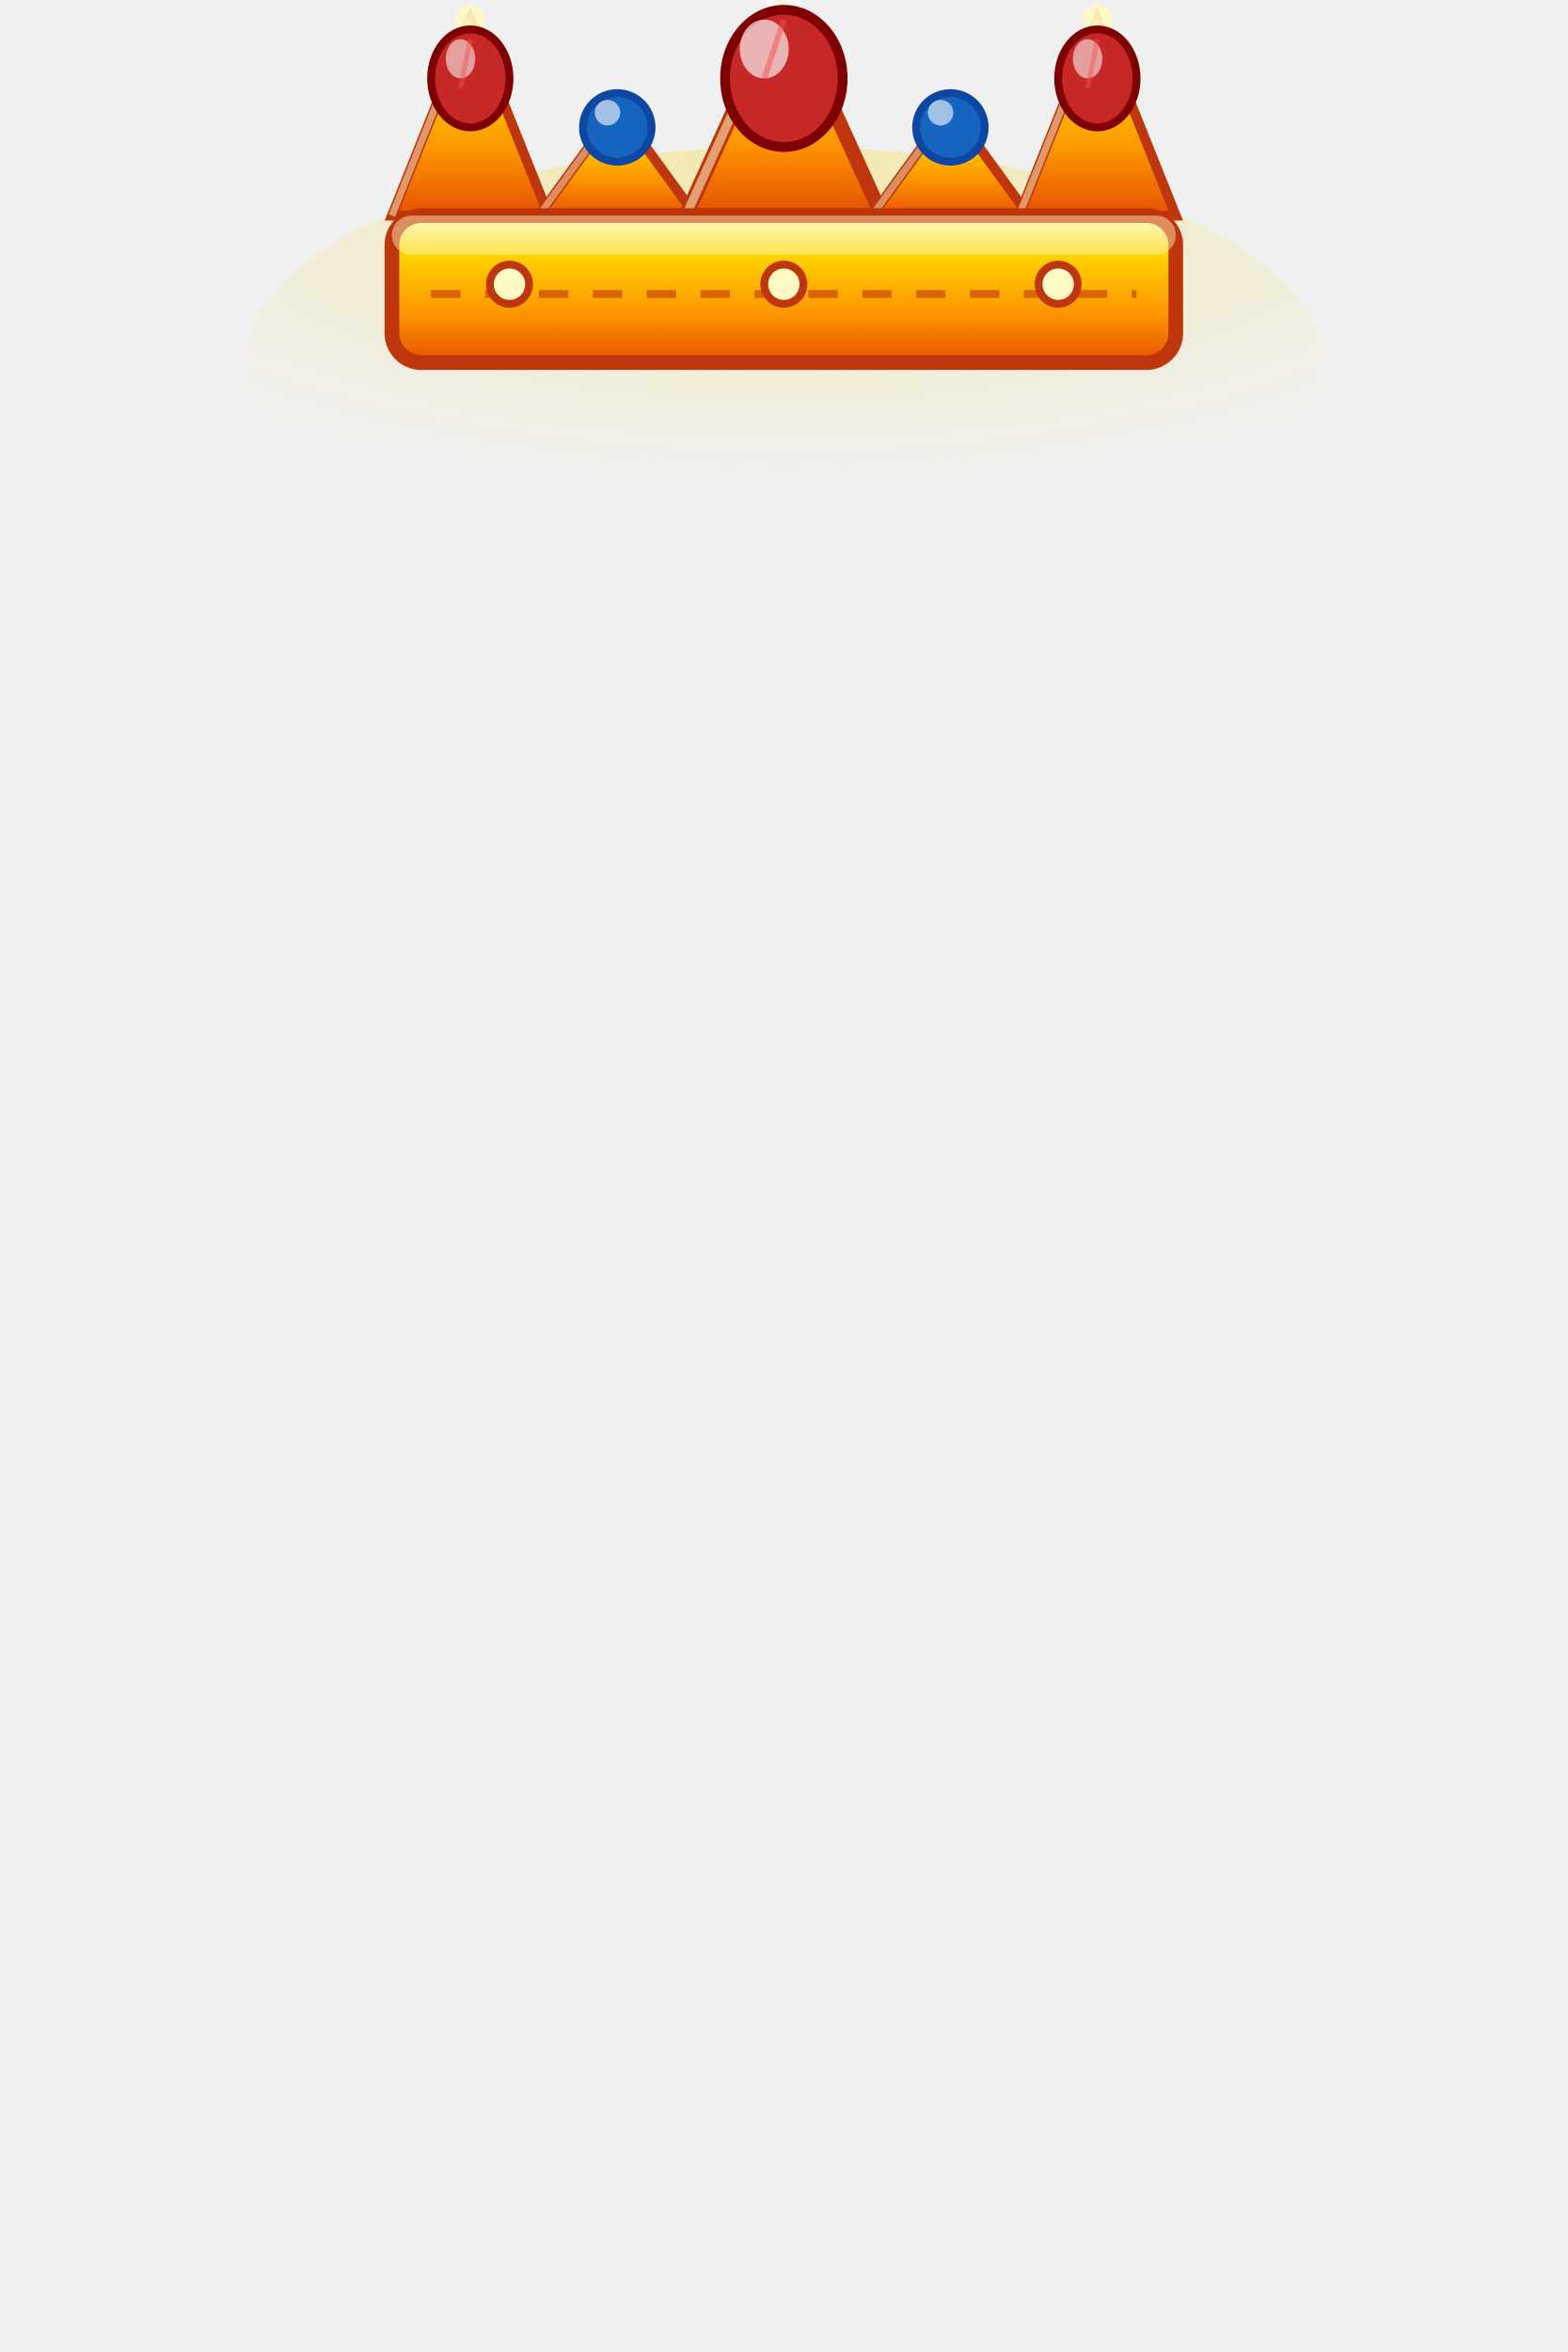
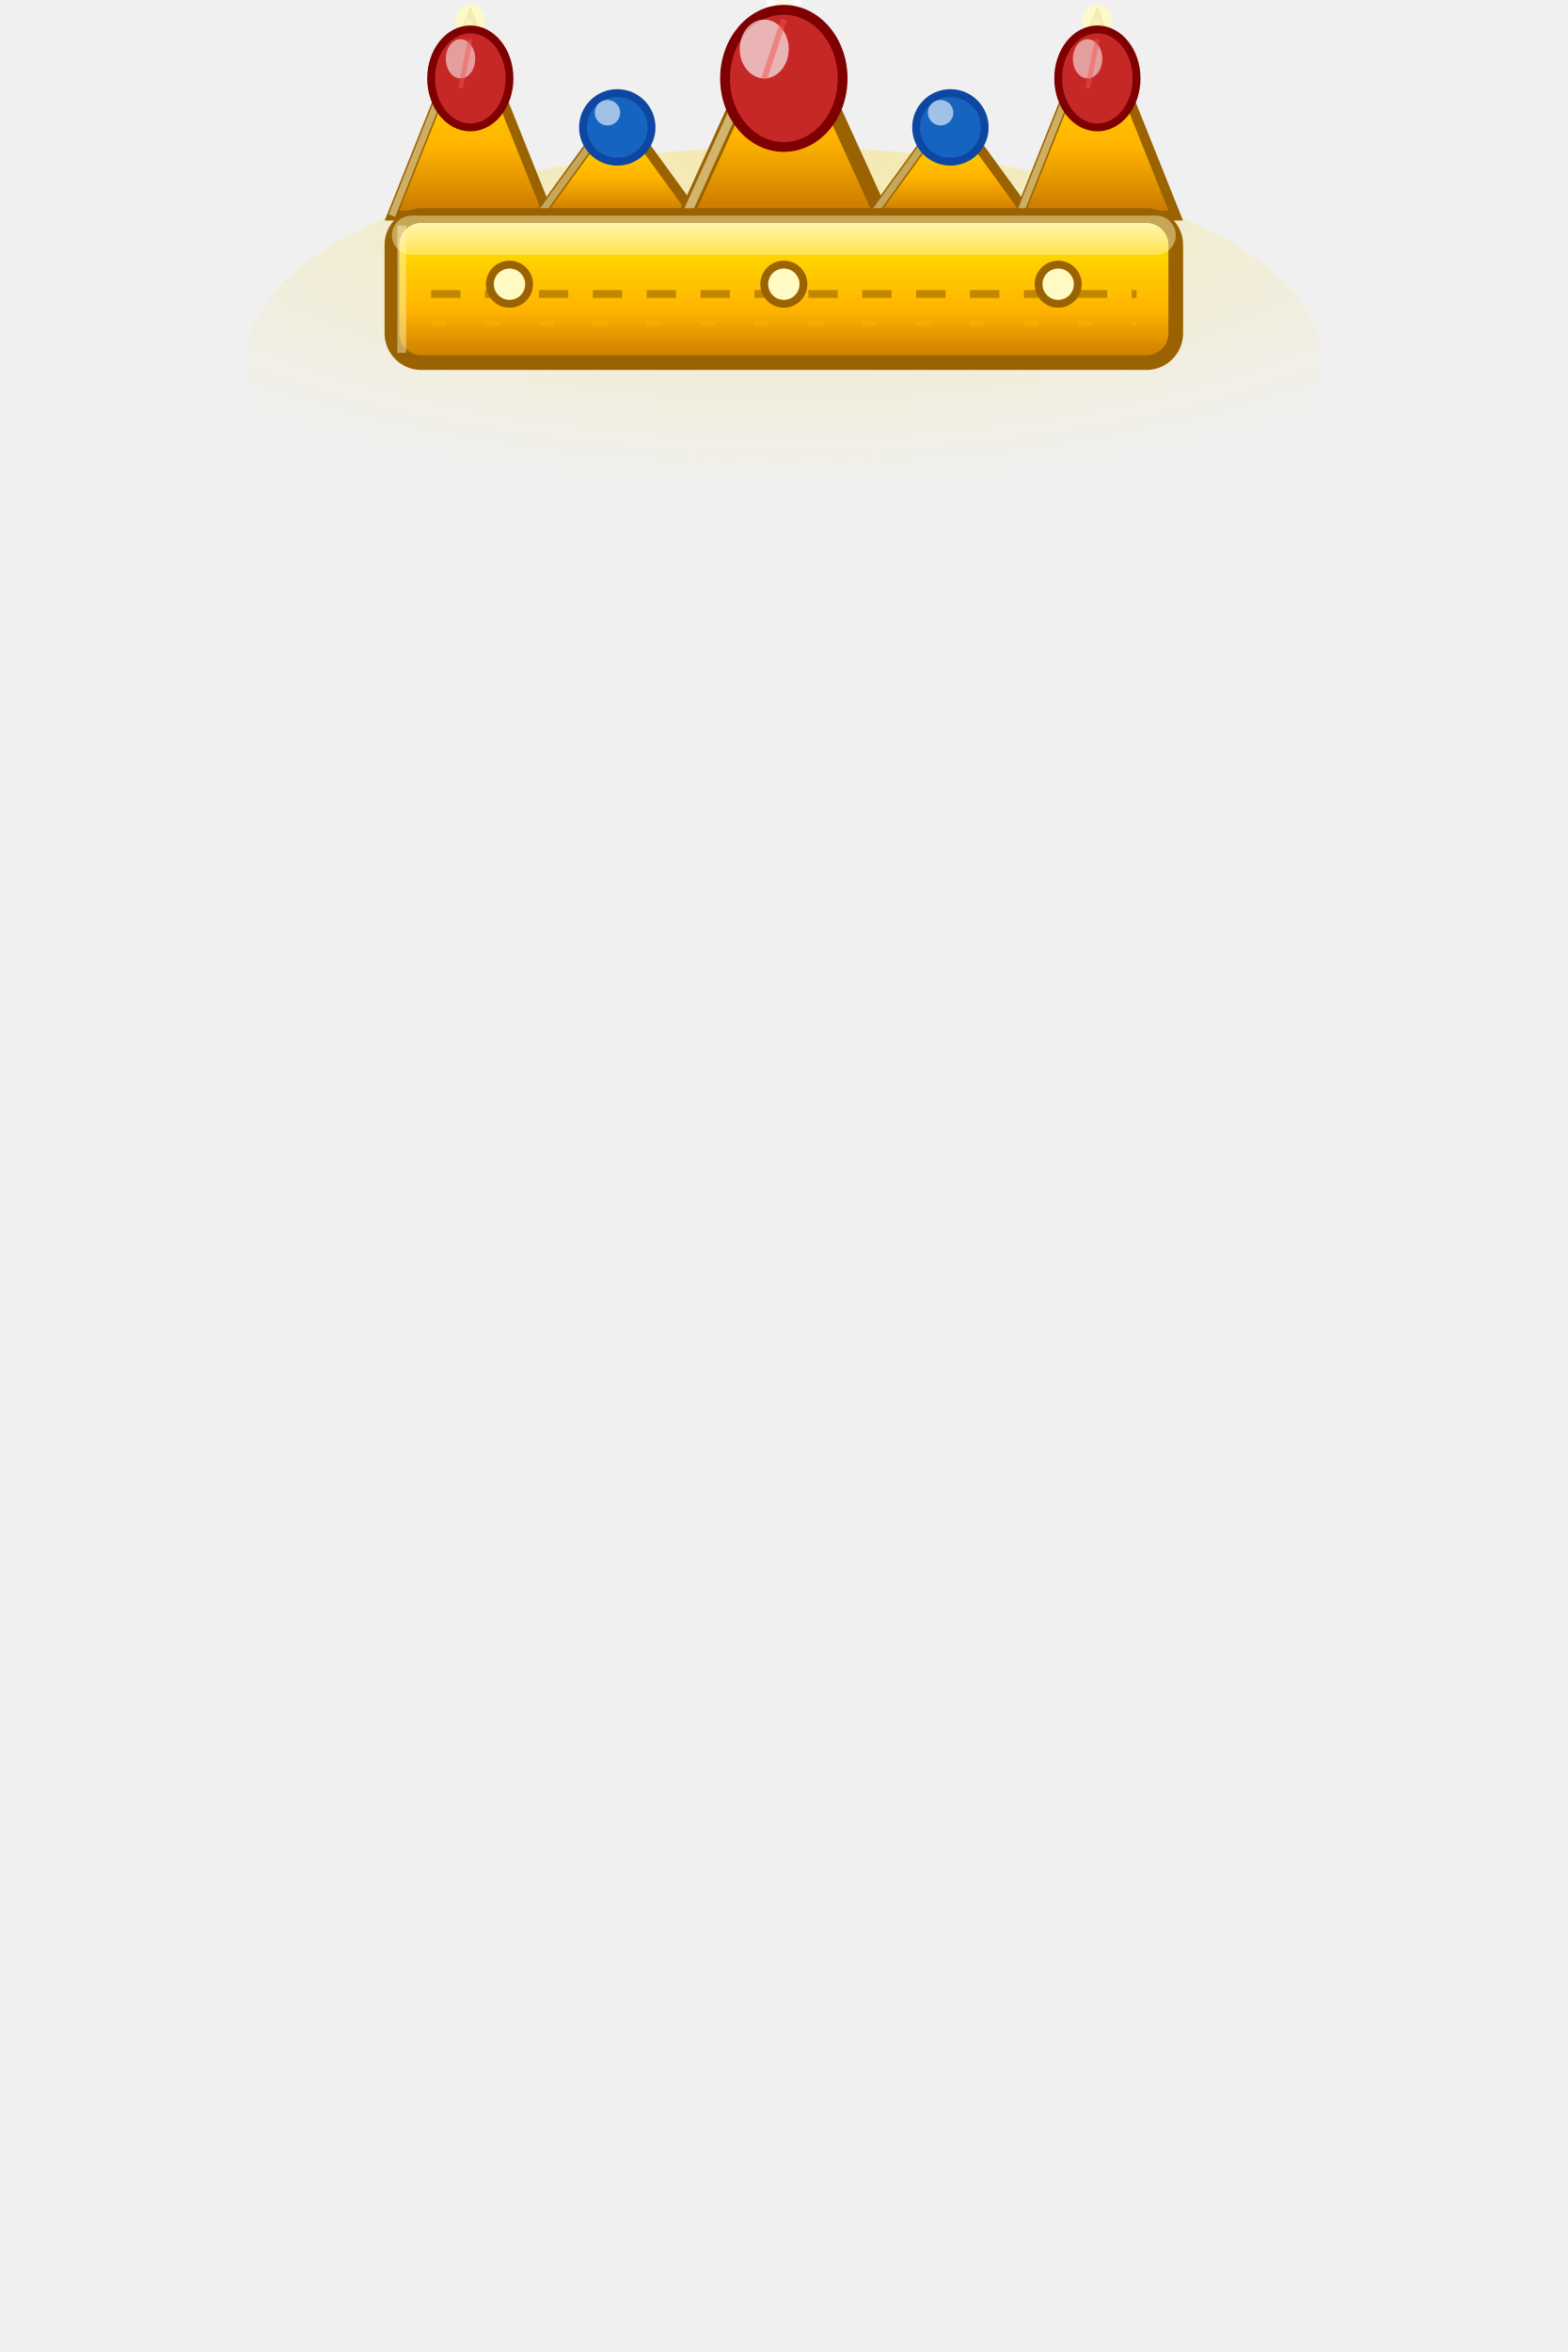
<svg xmlns="http://www.w3.org/2000/svg" viewBox="0 0 160 240">
  <defs>
    <linearGradient id="cg-body" x1="0" y1="0" x2="0" y2="1">
      <stop offset="0%" stop-color="#fff9c4" />
      <stop offset="25%" stop-color="#ffd600" />
-       <stop offset="65%" stop-color="#ff9800" />
-       <stop offset="100%" stop-color="#e65100" />
+       <stop offset="65%" stop-color="#ffb300" />
+       <stop offset="100%" stop-color="#c77700" />
    </linearGradient>
    <radialGradient id="cg-glow" cx="50%" cy="0%" r="80%">
      <stop offset="0%" stop-color="#ffd600" stop-opacity="0.28" />
      <stop offset="100%" stop-color="#ffd600" stop-opacity="0.0" />
    </radialGradient>
  </defs>
  <ellipse cx="80" cy="37" rx="55" ry="22" fill="url(#cg-glow)" />
-   <polygon points="40,22 48,2 56,22" fill="url(#cg-body)" stroke="#bf360c" stroke-width="1" />
-   <polygon points="55,22 63,11 71,22" fill="url(#cg-body)" stroke="#bf360c" stroke-width="1" />
-   <polygon points="70,22 80,0 90,22" fill="url(#cg-body)" stroke="#bf360c" stroke-width="1.5" />
-   <polygon points="89,22 97,11 105,22" fill="url(#cg-body)" stroke="#bf360c" stroke-width="1" />
-   <polygon points="104,22 112,2 120,22" fill="url(#cg-body)" stroke="#bf360c" stroke-width="1" />
+   <polygon points="40,22 48,2 56,22" fill="url(#cg-body)" stroke="#9a6200" stroke-width="1" />
+   <polygon points="55,22 63,11 71,22" fill="url(#cg-body)" stroke="#9a6200" stroke-width="1" />
+   <polygon points="70,22 80,0 90,22" fill="url(#cg-body)" stroke="#9a6200" stroke-width="1.5" />
+   <polygon points="89,22 97,11 105,22" fill="url(#cg-body)" stroke="#9a6200" stroke-width="1" />
+   <polygon points="104,22 112,2 120,22" fill="url(#cg-body)" stroke="#9a6200" stroke-width="1" />
  <circle cx="48" cy="2" r="1.5" fill="#fff9c4" opacity="0.9" />
  <circle cx="63" cy="11" r="1.2" fill="#fff9c4" opacity="0.8" />
  <circle cx="80" cy="0" r="1.8" fill="white" opacity="0.95" />
  <circle cx="97" cy="11" r="1.2" fill="#fff9c4" opacity="0.8" />
  <circle cx="112" cy="2" r="1.5" fill="#fff9c4" opacity="0.9" />
  <line x1="40" y1="22" x2="48" y2="2" stroke="#fff9c4" stroke-width="0.7" opacity="0.5" />
  <line x1="55" y1="22" x2="63" y2="11" stroke="#fff9c4" stroke-width="0.7" opacity="0.45" />
  <line x1="70" y1="22" x2="80" y2="0" stroke="#fff9c4" stroke-width="0.9" opacity="0.55" />
  <line x1="89" y1="22" x2="97" y2="11" stroke="#fff9c4" stroke-width="0.7" opacity="0.45" />
  <line x1="104" y1="22" x2="112" y2="2" stroke="#fff9c4" stroke-width="0.7" opacity="0.5" />
-   <rect x="40" y="22" width="80" height="15" rx="3" fill="url(#cg-body)" stroke="#bf360c" stroke-width="1.5" />
+   <rect x="40" y="22" width="80" height="15" rx="3" fill="url(#cg-body)" stroke="#9a6200" stroke-width="1.5" />
  <rect x="40" y="22" width="80" height="4" rx="2" fill="#fff9c4" opacity="0.45" />
-   <line x1="44" y1="30" x2="116" y2="30" stroke="#bf360c" stroke-width="0.8" stroke-dasharray="3,2.5" opacity="0.6" />
-   <line x1="44" y1="33" x2="116" y2="33" stroke="#ff8f00" stroke-width="0.5" stroke-dasharray="1.5,4" opacity="0.4" />
+   <line x1="41" y1="23" x2="41" y2="36" stroke="#fff9c4" stroke-width="0.9" opacity="0.45" />
+   <line x1="44" y1="30" x2="116" y2="30" stroke="#9a6200" stroke-width="0.8" stroke-dasharray="3,2.5" opacity="0.6" />
+   <line x1="44" y1="33" x2="116" y2="33" stroke="#ffb300" stroke-width="0.5" stroke-dasharray="1.5,4" opacity="0.4" />
  <ellipse cx="80" cy="8" rx="6" ry="7" fill="#c62828" stroke="#7f0000" stroke-width="1" />
  <ellipse cx="78" cy="5" rx="2.5" ry="3" fill="white" opacity="0.65" />
  <line x1="80" y1="2" x2="78" y2="8" stroke="#ef5350" stroke-width="0.6" opacity="0.5" />
  <ellipse cx="48" cy="8" rx="4" ry="5" fill="#c62828" stroke="#7f0000" stroke-width="0.8" />
  <ellipse cx="47" cy="6" rx="1.5" ry="2" fill="white" opacity="0.55" />
  <line x1="48" y1="4" x2="47" y2="9" stroke="#ef5350" stroke-width="0.5" opacity="0.45" />
  <ellipse cx="112" cy="8" rx="4" ry="5" fill="#c62828" stroke="#7f0000" stroke-width="0.8" />
  <ellipse cx="111" cy="6" rx="1.5" ry="2" fill="white" opacity="0.55" />
  <line x1="112" y1="4" x2="111" y2="9" stroke="#ef5350" stroke-width="0.5" opacity="0.45" />
  <circle cx="63" cy="13" r="3.5" fill="#1565c0" stroke="#0d47a1" stroke-width="0.8" />
  <circle cx="62" cy="11.5" r="1.3" fill="white" opacity="0.6" />
  <circle cx="97" cy="13" r="3.5" fill="#1565c0" stroke="#0d47a1" stroke-width="0.8" />
  <circle cx="96" cy="11.5" r="1.3" fill="white" opacity="0.6" />
-   <circle cx="52" cy="29" r="2" fill="#fff9c4" stroke="#bf360c" stroke-width="0.8" />
-   <circle cx="80" cy="29" r="2" fill="#fff9c4" stroke="#bf360c" stroke-width="0.8" />
-   <circle cx="108" cy="29" r="2" fill="#fff9c4" stroke="#bf360c" stroke-width="0.8" />
+   <circle cx="52" cy="29" r="2" fill="#fff9c4" stroke="#9a6200" stroke-width="0.8" />
+   <circle cx="80" cy="29" r="2" fill="#fff9c4" stroke="#9a6200" stroke-width="0.8" />
+   <circle cx="108" cy="29" r="2" fill="#fff9c4" stroke="#9a6200" stroke-width="0.8" />
</svg>
